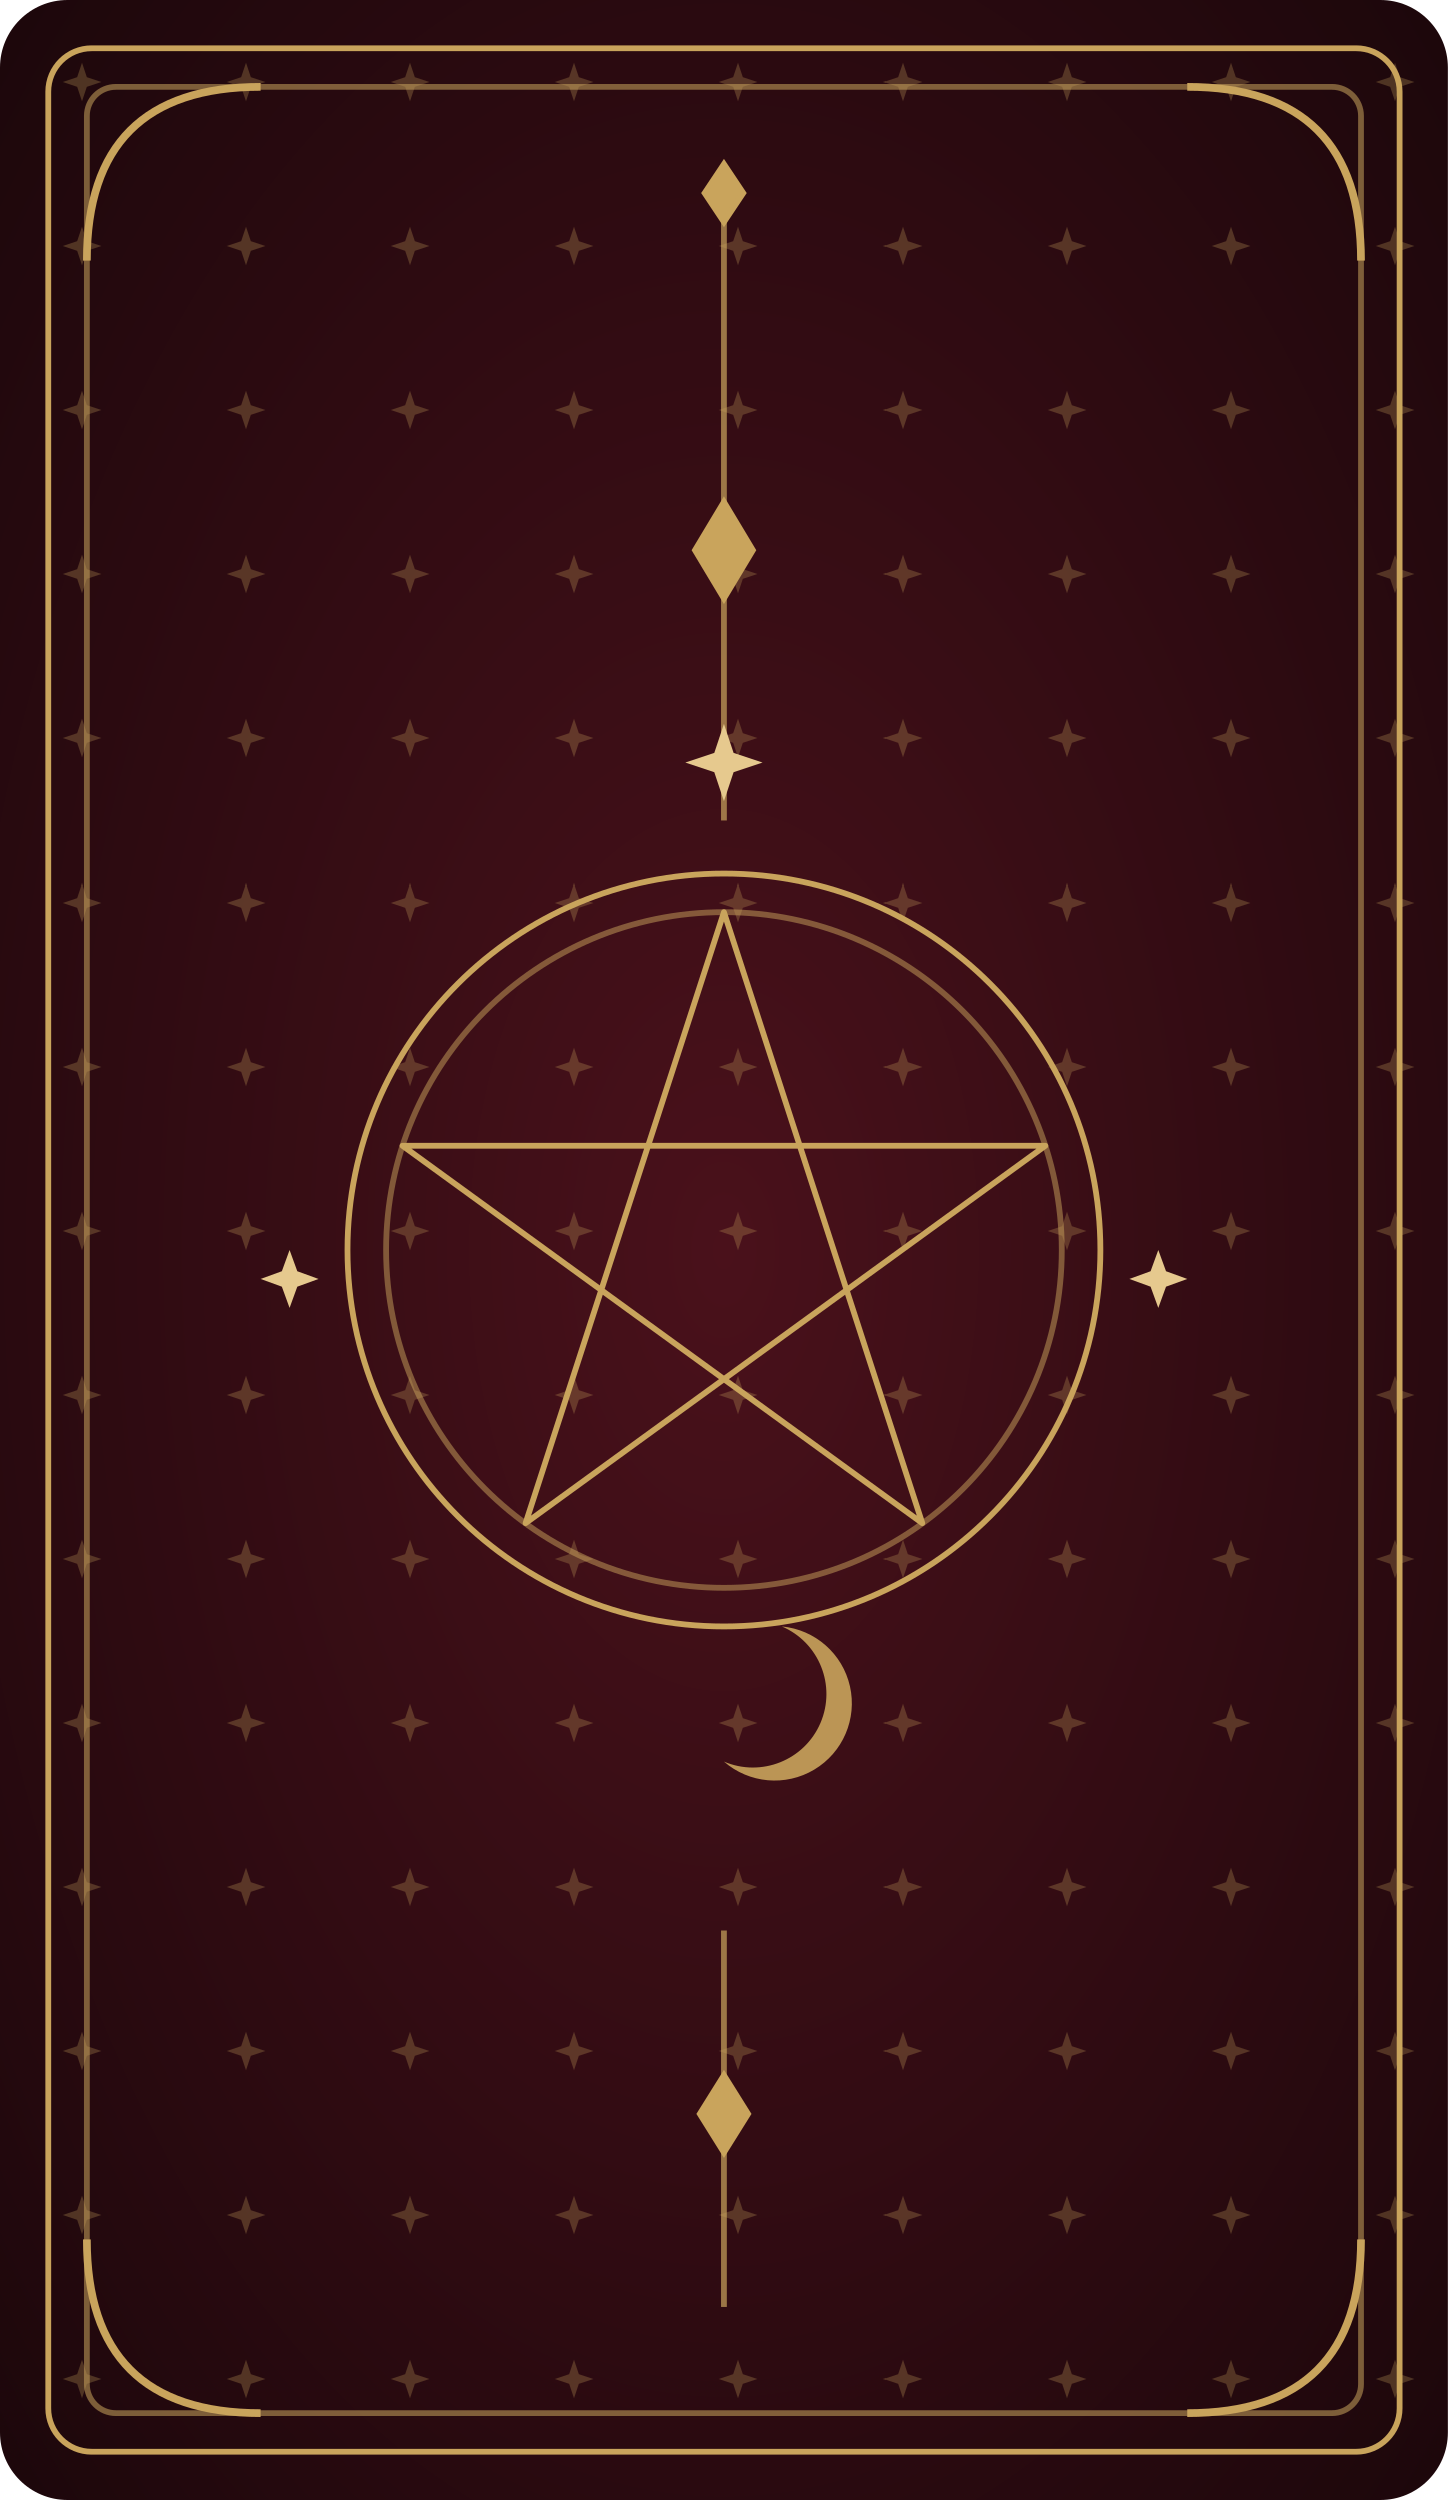
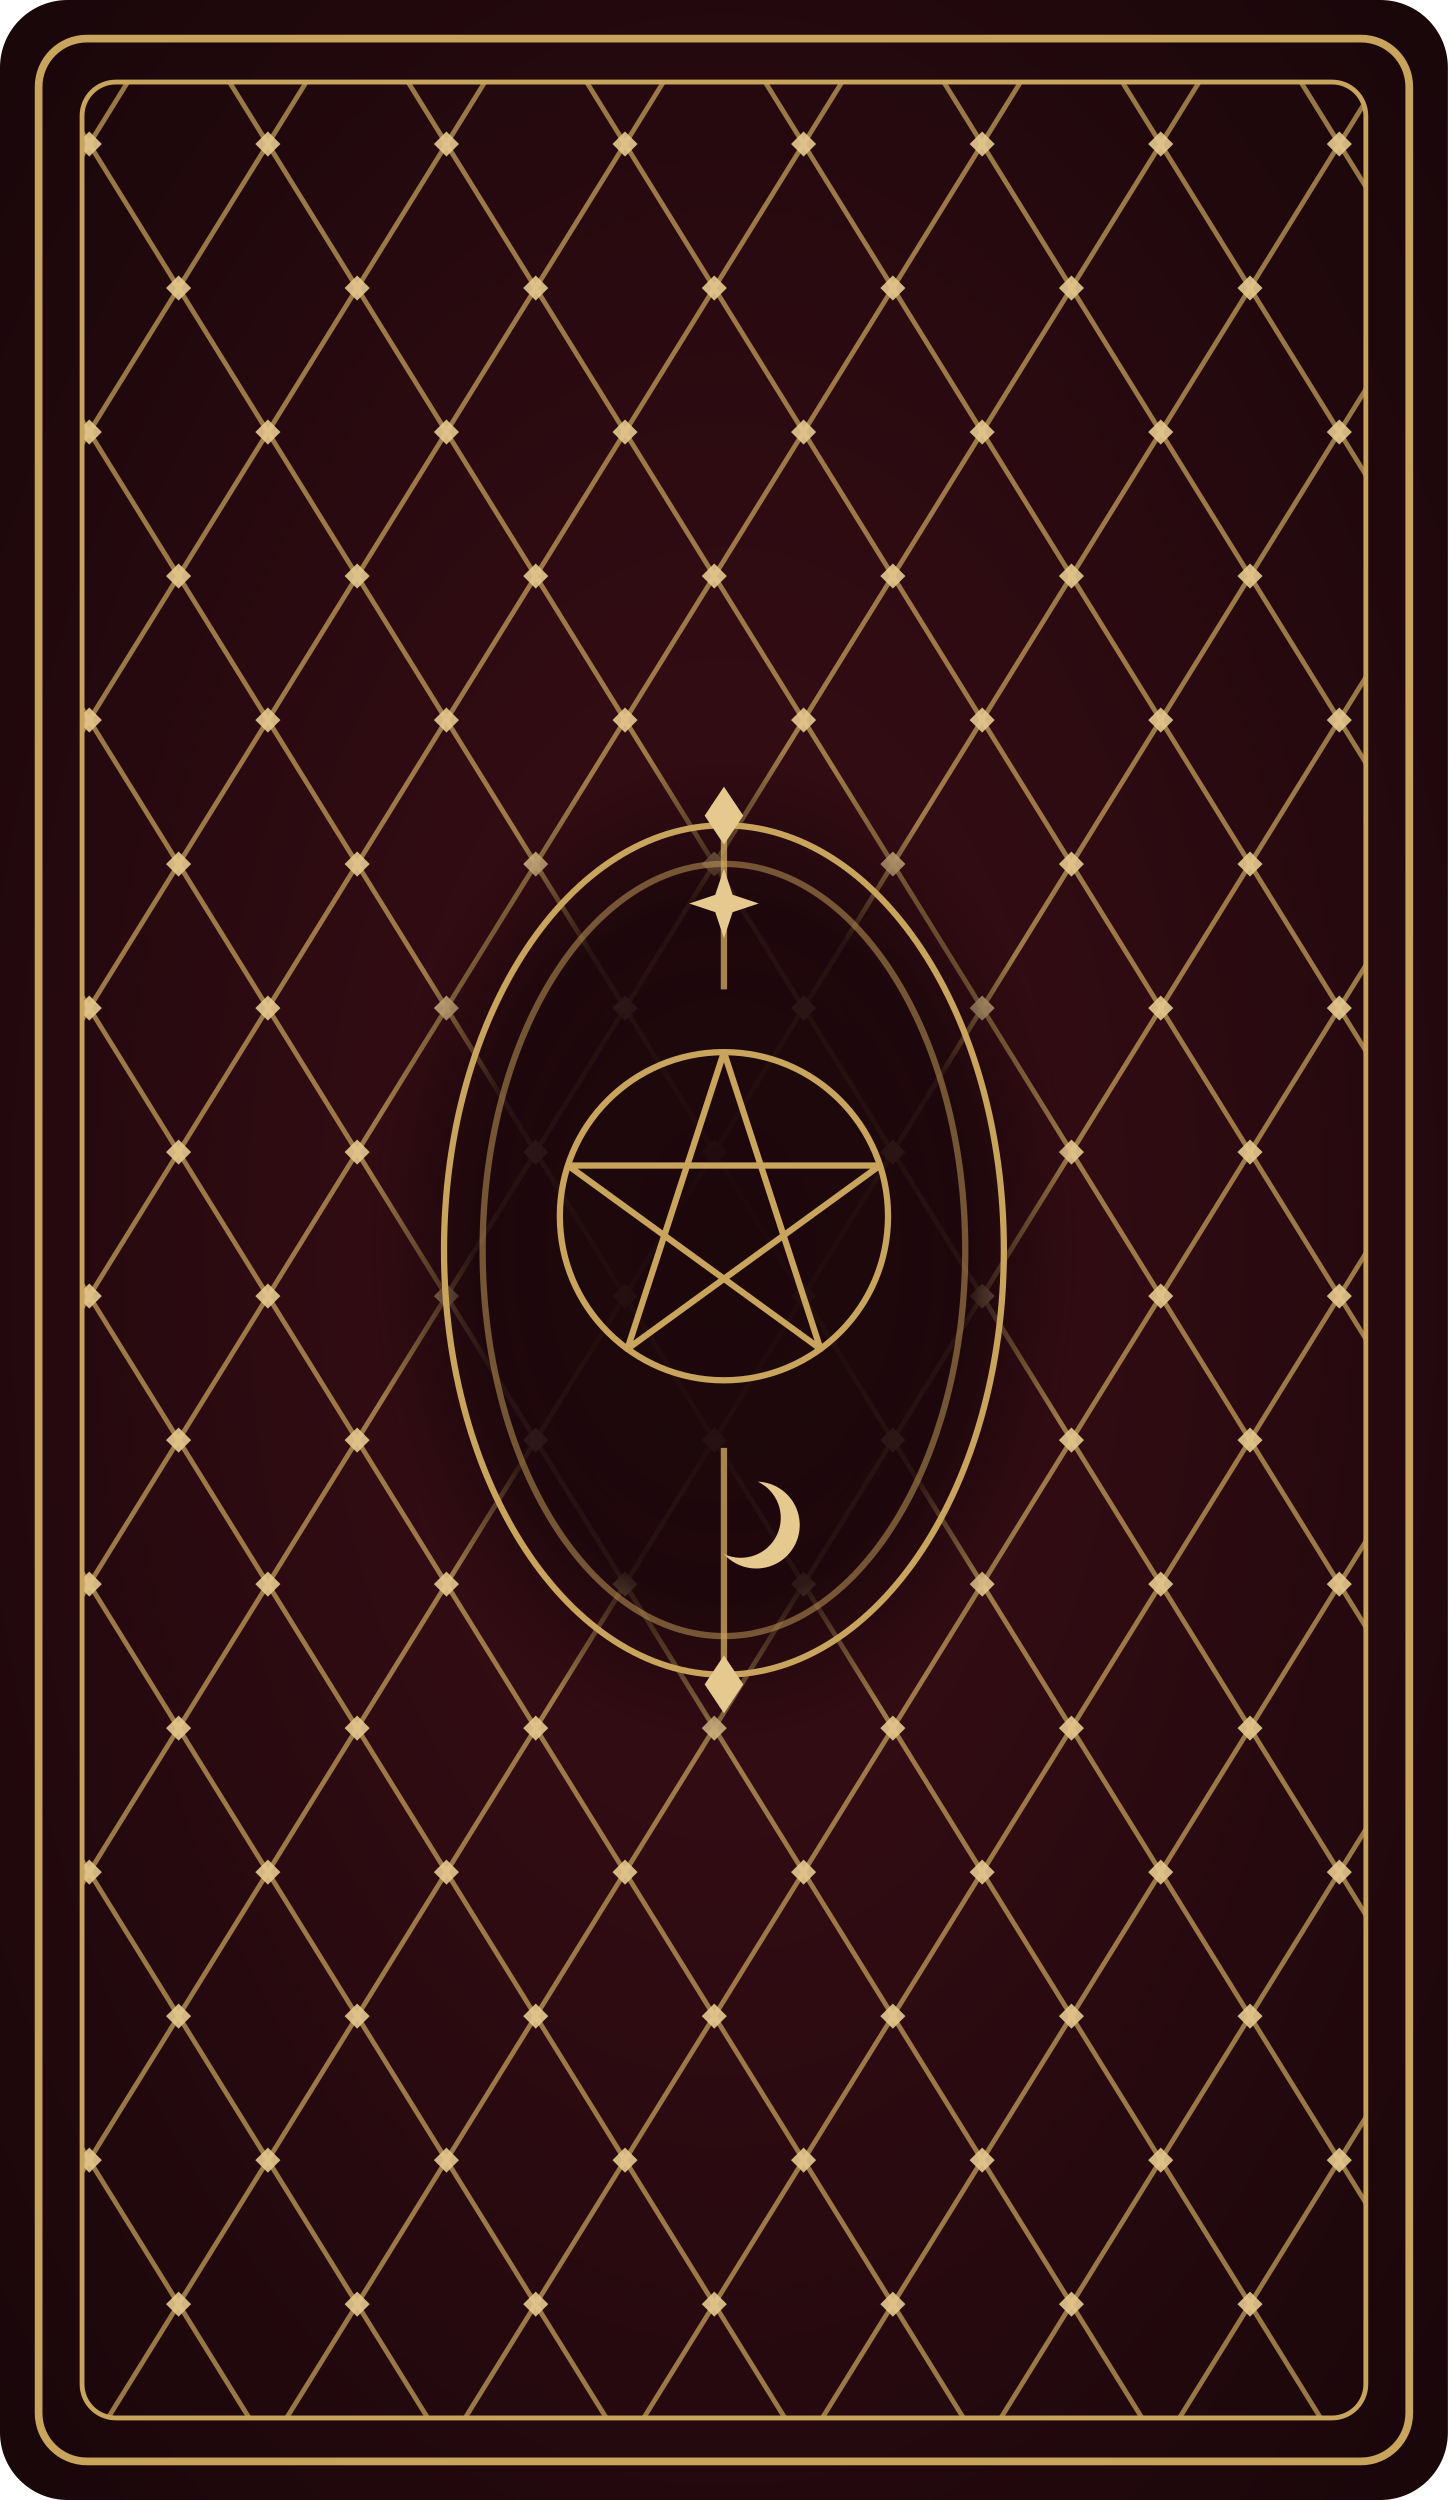
<svg xmlns="http://www.w3.org/2000/svg" viewBox="0 0 300 518" fill="none">
  <defs>
-     <radialGradient id="fundo" cx="50%" cy="50%" r="70%">
-       <stop offset="0%" stop-color="#4a111b" />
-       <stop offset="100%" stop-color="#1c070b" />
+     <radialGradient id="fundo" cx="50%" cy="50%" r="75%">
+       <stop offset="0%" stop-color="#3d0e17" />
+       <stop offset="100%" stop-color="#160609" />
    </radialGradient>
-     <pattern id="estrelas" width="34" height="34" patternUnits="userSpaceOnUse">
-       <path d="M17 13l1 3 3 1-3 1-1 3-1-3-3-1 3-1z" fill="#c9a45c" opacity=".28" />
-     </pattern>
+     <clipPath id="miolo">
+       <rect x="17" y="17" width="266" height="484" rx="7" />
+     </clipPath>
+     <radialGradient id="foco" cx="50%" cy="50%" r="50%">
+       <stop offset="0%" stop-color="#1c070b" stop-opacity="1" />
+       <stop offset="70%" stop-color="#1c070b" stop-opacity=".9" />
+       <stop offset="100%" stop-color="#1c070b" stop-opacity="0" />
+     </radialGradient>
  </defs>
  <rect width="300" height="518" rx="14" fill="url(#fundo)" />
-   <rect width="300" height="518" rx="14" fill="url(#estrelas)" />
-   <g stroke="#c9a45c" stroke-width="1.2">
-     <rect x="10" y="10" width="280" height="498" rx="9" />
-     <rect x="18" y="18" width="264" height="482" rx="6" opacity=".55" />
-     <path d="M18 54 Q18 18 54 18 M246 18 Q282 18 282 54 M282 464 Q282 500 246 500 M54 500 Q18 500 18 464" stroke-width="1.6" />
-     <circle cx="150" cy="259" r="78" />
-     <circle cx="150" cy="259" r="70" opacity=".5" />
-     <path d="M150 189 L191.1 315.6 L83.4 237.4 L216.6 237.4 L108.9 315.6 Z" stroke-linejoin="round" />
-     <path d="M150 365 a16 16 0 1 0 12 -28 a12 12 0 1 1 -12 28z" fill="#c9a45c" stroke="none" opacity=".9" />
-     <path d="M150 40 V170 M150 400 V478" opacity=".7" />
-     <path d="M150 104 l6 10 -6 10 -6 -10z M150 430 l5 8 -5 8 -5 -8z" fill="#c9a45c" />
-     <path d="M150 40 l4 -6 4 6 -4 6z" fill="#c9a45c" transform="translate(-4 0)" />
+   <g clip-path="url(#miolo)">
+     <path d="M-518 0 L-196.84 518 M-518 0 L-839.16 518 M-481 0 L-159.84 518 M-481 0 L-802.16 518 M-444 0 L-122.84 518 M-444 0 L-765.16 518 M-407 0 L-85.84 518 M-407 0 L-728.16 518 M-370 0 L-48.84 518 M-370 0 L-691.16 518 M-333 0 L-11.84 518 M-333 0 L-654.16 518 M-296 0 L25.16 518 M-296 0 L-617.16 518 M-259 0 L62.16 518 M-259 0 L-580.16 518 M-222 0 L99.16 518 M-222 0 L-543.16 518 M-185 0 L136.16 518 M-185 0 L-506.16 518 M-148 0 L173.16 518 M-148 0 L-469.16 518 M-111 0 L210.16 518 M-111 0 L-432.16 518 M-74 0 L247.16 518 M-74 0 L-395.16 518 M-37 0 L284.16 518 M-37 0 L-358.16 518 M0 0 L321.16 518 M0 0 L-321.16 518 M37 0 L358.16 518 M37 0 L-284.16 518 M74 0 L395.16 518 M74 0 L-247.16 518 M111 0 L432.16 518 M111 0 L-210.16 518 M148 0 L469.16 518 M148 0 L-173.16 518 M185 0 L506.16 518 M185 0 L-136.16 518 M222 0 L543.16 518 M222 0 L-99.16 518 M259 0 L580.16 518 M259 0 L-62.16 518 M296 0 L617.16 518 M296 0 L-25.16 518 M333 0 L654.16 518 M333 0 L11.84 518 M370 0 L691.16 518 M370 0 L48.84 518 M407 0 L728.16 518 M407 0 L85.84 518 M444 0 L765.16 518 M444 0 L122.84 518 M481 0 L802.16 518 M481 0 L159.84 518 M518 0 L839.16 518 M518 0 L196.84 518 M555 0 L876.16 518 M555 0 L233.84 518 M592 0 L913.16 518 M592 0 L270.84 518 M629 0 L950.16 518 M629 0 L307.84 518 M666 0 L987.16 518 M666 0 L344.84 518 M703 0 L1024.16 518 M703 0 L381.84 518 M740 0 L1061.16 518 M740 0 L418.84 518 M777 0 L1098.16 518 M777 0 L455.84 518 M814 0 L1135.16 518 M814 0 L492.84 518 " stroke="#c9a45c" stroke-width="1" opacity=".72" />
+     <path d="M-37 -2.6 l2.6 2.6 -2.6 2.6 -2.6 -2.6z M0 -2.6 l2.6 2.6 -2.6 2.6 -2.6 -2.6z M37 -2.6 l2.6 2.6 -2.6 2.6 -2.6 -2.6z M74 -2.6 l2.6 2.6 -2.6 2.6 -2.6 -2.6z M111 -2.6 l2.6 2.6 -2.6 2.6 -2.6 -2.6z M148 -2.6 l2.6 2.6 -2.6 2.6 -2.6 -2.6z M185 -2.6 l2.6 2.6 -2.6 2.6 -2.6 -2.6z M222 -2.6 l2.6 2.6 -2.6 2.6 -2.6 -2.6z M259 -2.6 l2.6 2.6 -2.6 2.6 -2.6 -2.6z M296 -2.6 l2.6 2.6 -2.6 2.6 -2.6 -2.6z M333 -2.6 l2.6 2.6 -2.6 2.6 -2.6 -2.6z M-18.5 27.239 l2.6 2.6 -2.6 2.6 -2.6 -2.6z M18.5 27.239 l2.6 2.6 -2.6 2.6 -2.6 -2.6z M55.5 27.239 l2.6 2.6 -2.6 2.6 -2.6 -2.6z M92.5 27.239 l2.6 2.6 -2.6 2.6 -2.6 -2.6z M129.5 27.239 l2.6 2.6 -2.6 2.6 -2.6 -2.6z M166.5 27.239 l2.6 2.6 -2.6 2.6 -2.6 -2.6z M203.5 27.239 l2.6 2.6 -2.6 2.6 -2.6 -2.6z M240.5 27.239 l2.6 2.6 -2.6 2.6 -2.6 -2.6z M277.5 27.239 l2.6 2.6 -2.6 2.6 -2.6 -2.6z M314.5 27.239 l2.6 2.6 -2.6 2.6 -2.6 -2.6z M351.5 27.239 l2.6 2.6 -2.6 2.6 -2.6 -2.6z M-37 57.077 l2.6 2.6 -2.6 2.6 -2.6 -2.6z M0 57.077 l2.6 2.6 -2.6 2.6 -2.6 -2.6z M37 57.077 l2.6 2.6 -2.6 2.6 -2.6 -2.6z M74 57.077 l2.6 2.6 -2.6 2.6 -2.6 -2.6z M111 57.077 l2.6 2.6 -2.6 2.6 -2.6 -2.6z M148 57.077 l2.6 2.6 -2.6 2.6 -2.6 -2.6z M185 57.077 l2.6 2.6 -2.6 2.6 -2.6 -2.6z M222 57.077 l2.6 2.6 -2.6 2.6 -2.6 -2.6z M259 57.077 l2.6 2.6 -2.6 2.6 -2.6 -2.6z M296 57.077 l2.6 2.6 -2.6 2.6 -2.6 -2.6z M333 57.077 l2.6 2.6 -2.6 2.6 -2.6 -2.6z M-18.5 86.916 l2.6 2.6 -2.6 2.6 -2.6 -2.6z M18.5 86.916 l2.6 2.6 -2.6 2.6 -2.6 -2.6z M55.5 86.916 l2.6 2.6 -2.6 2.6 -2.6 -2.6z M92.5 86.916 l2.6 2.6 -2.6 2.6 -2.6 -2.6z M129.5 86.916 l2.6 2.6 -2.6 2.6 -2.6 -2.6z M166.5 86.916 l2.6 2.6 -2.6 2.6 -2.6 -2.6z M203.5 86.916 l2.6 2.6 -2.6 2.6 -2.6 -2.6z M240.5 86.916 l2.6 2.6 -2.6 2.6 -2.6 -2.6z M277.5 86.916 l2.6 2.6 -2.6 2.6 -2.6 -2.6z M314.5 86.916 l2.6 2.6 -2.6 2.6 -2.6 -2.6z M351.5 86.916 l2.6 2.6 -2.6 2.6 -2.6 -2.6z M-37 116.755 l2.6 2.6 -2.6 2.6 -2.6 -2.6z M0 116.755 l2.6 2.6 -2.6 2.6 -2.6 -2.6z M37 116.755 l2.6 2.6 -2.6 2.6 -2.6 -2.6z M74 116.755 l2.6 2.6 -2.6 2.6 -2.6 -2.6z M111 116.755 l2.6 2.6 -2.6 2.6 -2.6 -2.6z M148 116.755 l2.6 2.6 -2.6 2.6 -2.6 -2.6z M185 116.755 l2.6 2.6 -2.6 2.6 -2.6 -2.6z M222 116.755 l2.6 2.6 -2.6 2.6 -2.6 -2.6z M259 116.755 l2.6 2.6 -2.6 2.6 -2.6 -2.6z M296 116.755 l2.6 2.6 -2.6 2.6 -2.6 -2.6z M333 116.755 l2.6 2.6 -2.6 2.6 -2.6 -2.6z M-18.5 146.594 l2.6 2.6 -2.6 2.6 -2.6 -2.6z M18.5 146.594 l2.6 2.6 -2.6 2.6 -2.6 -2.6z M55.5 146.594 l2.6 2.6 -2.6 2.6 -2.6 -2.6z M92.5 146.594 l2.6 2.6 -2.6 2.6 -2.6 -2.6z M129.5 146.594 l2.6 2.6 -2.6 2.6 -2.6 -2.6z M166.5 146.594 l2.6 2.6 -2.6 2.6 -2.6 -2.6z M203.5 146.594 l2.6 2.6 -2.6 2.6 -2.6 -2.6z M240.5 146.594 l2.6 2.6 -2.6 2.6 -2.6 -2.6z M277.5 146.594 l2.6 2.6 -2.6 2.6 -2.6 -2.6z M314.5 146.594 l2.6 2.6 -2.6 2.6 -2.6 -2.6z M351.5 146.594 l2.6 2.6 -2.6 2.6 -2.6 -2.6z M-37 176.432 l2.6 2.6 -2.6 2.6 -2.6 -2.6z M0 176.432 l2.6 2.6 -2.6 2.6 -2.6 -2.6z M37 176.432 l2.6 2.6 -2.6 2.6 -2.6 -2.6z M74 176.432 l2.6 2.6 -2.6 2.6 -2.6 -2.6z M111 176.432 l2.6 2.6 -2.6 2.6 -2.6 -2.6z M148 176.432 l2.6 2.6 -2.6 2.6 -2.6 -2.6z M185 176.432 l2.6 2.6 -2.6 2.6 -2.6 -2.6z M222 176.432 l2.6 2.6 -2.6 2.6 -2.6 -2.6z M259 176.432 l2.6 2.6 -2.6 2.6 -2.6 -2.6z M296 176.432 l2.6 2.6 -2.6 2.6 -2.6 -2.6z M333 176.432 l2.6 2.6 -2.6 2.6 -2.6 -2.6z M-18.5 206.271 l2.6 2.6 -2.6 2.6 -2.6 -2.6z M18.5 206.271 l2.6 2.6 -2.6 2.6 -2.6 -2.6z M55.5 206.271 l2.6 2.6 -2.6 2.6 -2.6 -2.6z M92.5 206.271 l2.6 2.6 -2.6 2.6 -2.6 -2.6z M129.5 206.271 l2.6 2.6 -2.6 2.6 -2.6 -2.6z M166.5 206.271 l2.6 2.6 -2.6 2.6 -2.6 -2.6z M203.5 206.271 l2.6 2.6 -2.6 2.6 -2.6 -2.6z M240.5 206.271 l2.6 2.6 -2.6 2.6 -2.6 -2.6z M277.5 206.271 l2.6 2.6 -2.6 2.6 -2.6 -2.6z M314.5 206.271 l2.6 2.6 -2.6 2.6 -2.6 -2.6z M351.5 206.271 l2.6 2.6 -2.6 2.6 -2.6 -2.6z M-37 236.11 l2.6 2.6 -2.6 2.6 -2.6 -2.6z M0 236.11 l2.6 2.6 -2.6 2.6 -2.6 -2.6z M37 236.11 l2.6 2.6 -2.6 2.6 -2.6 -2.6z M74 236.11 l2.6 2.6 -2.6 2.6 -2.6 -2.6z M111 236.11 l2.6 2.6 -2.6 2.6 -2.6 -2.6z M148 236.11 l2.6 2.6 -2.6 2.6 -2.6 -2.6z M185 236.11 l2.6 2.6 -2.6 2.6 -2.6 -2.6z M222 236.11 l2.6 2.6 -2.6 2.6 -2.6 -2.6z M259 236.11 l2.6 2.6 -2.6 2.6 -2.6 -2.6z M296 236.11 l2.6 2.6 -2.6 2.6 -2.6 -2.6z M333 236.11 l2.6 2.6 -2.6 2.6 -2.6 -2.6z M-18.5 265.948 l2.6 2.6 -2.6 2.6 -2.6 -2.6z M18.5 265.948 l2.6 2.6 -2.6 2.6 -2.6 -2.6z M55.5 265.948 l2.6 2.6 -2.6 2.6 -2.6 -2.6z M92.5 265.948 l2.6 2.6 -2.6 2.6 -2.6 -2.6z M129.5 265.948 l2.6 2.6 -2.6 2.6 -2.6 -2.6z M166.5 265.948 l2.6 2.6 -2.6 2.6 -2.6 -2.6z M203.5 265.948 l2.6 2.6 -2.6 2.6 -2.6 -2.6z M240.5 265.948 l2.6 2.6 -2.6 2.6 -2.6 -2.6z M277.5 265.948 l2.6 2.6 -2.6 2.6 -2.6 -2.6z M314.5 265.948 l2.6 2.6 -2.6 2.6 -2.6 -2.6z M351.5 265.948 l2.6 2.6 -2.6 2.6 -2.6 -2.6z M-37 295.787 l2.6 2.6 -2.6 2.6 -2.6 -2.6z M0 295.787 l2.6 2.6 -2.6 2.6 -2.6 -2.6z M37 295.787 l2.6 2.6 -2.6 2.6 -2.6 -2.6z M74 295.787 l2.6 2.6 -2.6 2.6 -2.6 -2.6z M111 295.787 l2.6 2.6 -2.6 2.6 -2.6 -2.6z M148 295.787 l2.6 2.6 -2.6 2.6 -2.6 -2.6z M185 295.787 l2.6 2.6 -2.6 2.6 -2.6 -2.6z M222 295.787 l2.6 2.6 -2.6 2.6 -2.6 -2.6z M259 295.787 l2.6 2.6 -2.6 2.6 -2.6 -2.6z M296 295.787 l2.6 2.6 -2.6 2.6 -2.6 -2.6z M333 295.787 l2.6 2.6 -2.6 2.6 -2.6 -2.6z M-18.5 325.626 l2.6 2.6 -2.6 2.6 -2.6 -2.6z M18.5 325.626 l2.6 2.6 -2.6 2.6 -2.6 -2.6z M55.5 325.626 l2.6 2.6 -2.6 2.6 -2.6 -2.6z M92.5 325.626 l2.6 2.6 -2.6 2.6 -2.6 -2.6z M129.5 325.626 l2.6 2.6 -2.6 2.6 -2.6 -2.6z M166.5 325.626 l2.6 2.6 -2.6 2.6 -2.6 -2.6z M203.5 325.626 l2.6 2.6 -2.6 2.6 -2.6 -2.6z M240.5 325.626 l2.6 2.6 -2.6 2.6 -2.6 -2.6z M277.5 325.626 l2.6 2.6 -2.6 2.6 -2.6 -2.6z M314.5 325.626 l2.6 2.6 -2.6 2.6 -2.6 -2.6z M351.5 325.626 l2.6 2.6 -2.6 2.6 -2.6 -2.6z M-37 355.465 l2.6 2.6 -2.6 2.6 -2.6 -2.6z M0 355.465 l2.6 2.6 -2.6 2.6 -2.6 -2.6z M37 355.465 l2.6 2.6 -2.6 2.6 -2.6 -2.6z M74 355.465 l2.6 2.6 -2.6 2.6 -2.6 -2.6z M111 355.465 l2.6 2.6 -2.6 2.6 -2.6 -2.6z M148 355.465 l2.6 2.6 -2.6 2.6 -2.6 -2.6z M185 355.465 l2.6 2.6 -2.6 2.6 -2.6 -2.6z M222 355.465 l2.6 2.6 -2.6 2.6 -2.6 -2.6z M259 355.465 l2.6 2.6 -2.6 2.6 -2.6 -2.6z M296 355.465 l2.6 2.6 -2.6 2.6 -2.6 -2.6z M333 355.465 l2.6 2.6 -2.6 2.6 -2.6 -2.6z M-18.5 385.303 l2.6 2.6 -2.6 2.6 -2.6 -2.6z M18.5 385.303 l2.6 2.6 -2.6 2.6 -2.6 -2.6z M55.5 385.303 l2.6 2.6 -2.6 2.6 -2.6 -2.6z M92.5 385.303 l2.6 2.6 -2.6 2.6 -2.6 -2.6z M129.5 385.303 l2.6 2.6 -2.6 2.6 -2.6 -2.6z M166.5 385.303 l2.6 2.6 -2.6 2.6 -2.6 -2.6z M203.5 385.303 l2.6 2.6 -2.6 2.6 -2.6 -2.6z M240.5 385.303 l2.6 2.6 -2.6 2.6 -2.6 -2.6z M277.5 385.303 l2.6 2.6 -2.6 2.6 -2.6 -2.6z M314.5 385.303 l2.6 2.6 -2.6 2.6 -2.6 -2.6z M351.5 385.303 l2.6 2.6 -2.6 2.6 -2.6 -2.6z M-37 415.142 l2.6 2.6 -2.6 2.6 -2.6 -2.6z M0 415.142 l2.6 2.6 -2.6 2.6 -2.6 -2.6z M37 415.142 l2.6 2.6 -2.6 2.6 -2.6 -2.6z M74 415.142 l2.6 2.6 -2.6 2.6 -2.6 -2.6z M111 415.142 l2.6 2.6 -2.6 2.6 -2.6 -2.6z M148 415.142 l2.6 2.6 -2.6 2.6 -2.6 -2.6z M185 415.142 l2.6 2.6 -2.6 2.6 -2.6 -2.6z M222 415.142 l2.6 2.6 -2.6 2.6 -2.6 -2.6z M259 415.142 l2.6 2.6 -2.6 2.6 -2.6 -2.6z M296 415.142 l2.6 2.6 -2.6 2.6 -2.6 -2.6z M333 415.142 l2.6 2.6 -2.6 2.6 -2.6 -2.6z M-18.5 444.981 l2.6 2.6 -2.6 2.6 -2.6 -2.6z M18.5 444.981 l2.6 2.6 -2.6 2.6 -2.6 -2.6z M55.5 444.981 l2.6 2.6 -2.6 2.6 -2.6 -2.6z M92.5 444.981 l2.6 2.6 -2.6 2.6 -2.6 -2.6z M129.5 444.981 l2.6 2.6 -2.6 2.6 -2.6 -2.6z M166.5 444.981 l2.6 2.6 -2.6 2.6 -2.6 -2.6z M203.5 444.981 l2.6 2.6 -2.6 2.6 -2.6 -2.6z M240.5 444.981 l2.6 2.6 -2.6 2.6 -2.6 -2.6z M277.5 444.981 l2.6 2.6 -2.6 2.6 -2.6 -2.6z M314.5 444.981 l2.6 2.6 -2.6 2.6 -2.6 -2.6z M351.5 444.981 l2.6 2.6 -2.6 2.6 -2.6 -2.6z M-37 474.819 l2.6 2.6 -2.6 2.6 -2.6 -2.6z M0 474.819 l2.6 2.6 -2.6 2.6 -2.6 -2.6z M37 474.819 l2.6 2.6 -2.6 2.6 -2.6 -2.6z M74 474.819 l2.6 2.6 -2.6 2.6 -2.6 -2.6z M111 474.819 l2.6 2.6 -2.6 2.6 -2.6 -2.6z M148 474.819 l2.6 2.6 -2.6 2.6 -2.6 -2.6z M185 474.819 l2.6 2.6 -2.6 2.6 -2.6 -2.6z M222 474.819 l2.6 2.6 -2.6 2.6 -2.6 -2.6z M259 474.819 l2.6 2.6 -2.6 2.6 -2.6 -2.6z M296 474.819 l2.6 2.6 -2.6 2.6 -2.6 -2.6z M333 474.819 l2.6 2.6 -2.6 2.6 -2.6 -2.6z M-18.5 504.658 l2.6 2.6 -2.6 2.6 -2.6 -2.6z M18.5 504.658 l2.6 2.6 -2.6 2.6 -2.6 -2.6z M55.5 504.658 l2.6 2.6 -2.6 2.6 -2.6 -2.6z M92.5 504.658 l2.6 2.6 -2.6 2.6 -2.6 -2.6z M129.5 504.658 l2.6 2.6 -2.6 2.6 -2.6 -2.6z M166.5 504.658 l2.6 2.6 -2.6 2.6 -2.6 -2.6z M203.5 504.658 l2.6 2.6 -2.6 2.6 -2.6 -2.6z M240.5 504.658 l2.6 2.6 -2.6 2.6 -2.6 -2.6z M277.5 504.658 l2.6 2.6 -2.6 2.6 -2.6 -2.6z M314.5 504.658 l2.6 2.6 -2.6 2.6 -2.6 -2.6z M351.5 504.658 l2.6 2.6 -2.6 2.6 -2.6 -2.6z M-37 534.497 l2.6 2.6 -2.6 2.6 -2.6 -2.6z M0 534.497 l2.6 2.6 -2.6 2.6 -2.6 -2.6z M37 534.497 l2.6 2.6 -2.6 2.6 -2.6 -2.6z M74 534.497 l2.6 2.6 -2.6 2.6 -2.6 -2.6z M111 534.497 l2.6 2.6 -2.6 2.6 -2.6 -2.6z M148 534.497 l2.6 2.6 -2.6 2.6 -2.6 -2.6z M185 534.497 l2.6 2.6 -2.6 2.6 -2.6 -2.6z M222 534.497 l2.6 2.6 -2.6 2.6 -2.6 -2.6z M259 534.497 l2.6 2.6 -2.6 2.6 -2.6 -2.6z M296 534.497 l2.6 2.6 -2.6 2.6 -2.6 -2.6z M333 534.497 l2.6 2.6 -2.6 2.6 -2.6 -2.6z " fill="#e6c98e" opacity=".9" />
  </g>
+   <g stroke="#c9a45c">
+     <rect x="8" y="8" width="284" height="502" rx="10" stroke-width="1.6" />
+     <rect x="17" y="17" width="266" height="484" rx="7" stroke-width="1" />
+   </g>
+   <ellipse cx="150" cy="259" rx="74" ry="104" fill="url(#foco)" />
+   <g stroke="#c9a45c" stroke-width="1.3">
+     <ellipse cx="150" cy="259" rx="58" ry="88" />
+     <ellipse cx="150" cy="259" rx="50" ry="80" opacity=".5" />
+     <circle cx="150" cy="252" r="34" />
+     <path d="M150 218 L170 279.5 L117.7 241.5 L182.3 241.5 L130 279.5 Z" stroke-linejoin="round" />
+     <path d="M150 171 V205 M150 300 V347" opacity=".8" />
+   </g>
+   <path d="M150 322 a9 9 0 1 0 7 -15 a6.8 6.8 0 1 1 -7 15z" fill="#e6c98e" />
  <g fill="#e6c98e">
-     <path d="M150 150 l2 6 6 2 -6 2 -2 6 -2 -6 -6 -2 6 -2z" />
-     <path d="M60 259 l1.6 4.4 4.4 1.6 -4.4 1.6 -1.6 4.4 -1.6 -4.4 -4.4 -1.6 4.4 -1.6z" />
-     <path d="M240 259 l1.6 4.4 4.4 1.6 -4.4 1.6 -1.6 4.4 -1.6 -4.4 -4.4 -1.6 4.4 -1.6z" />
+     <path d="M150 180 l1.8 5.4 5.4 1.8 -5.4 1.8 -1.8 5.4 -1.8 -5.4 -5.4 -1.8 5.4 -1.8z" />
+     <path d="M150 163 l4 6 -4 6 -4 -6z M150 343 l4 6 -4 6 -4 -6z" />
  </g>
</svg>
